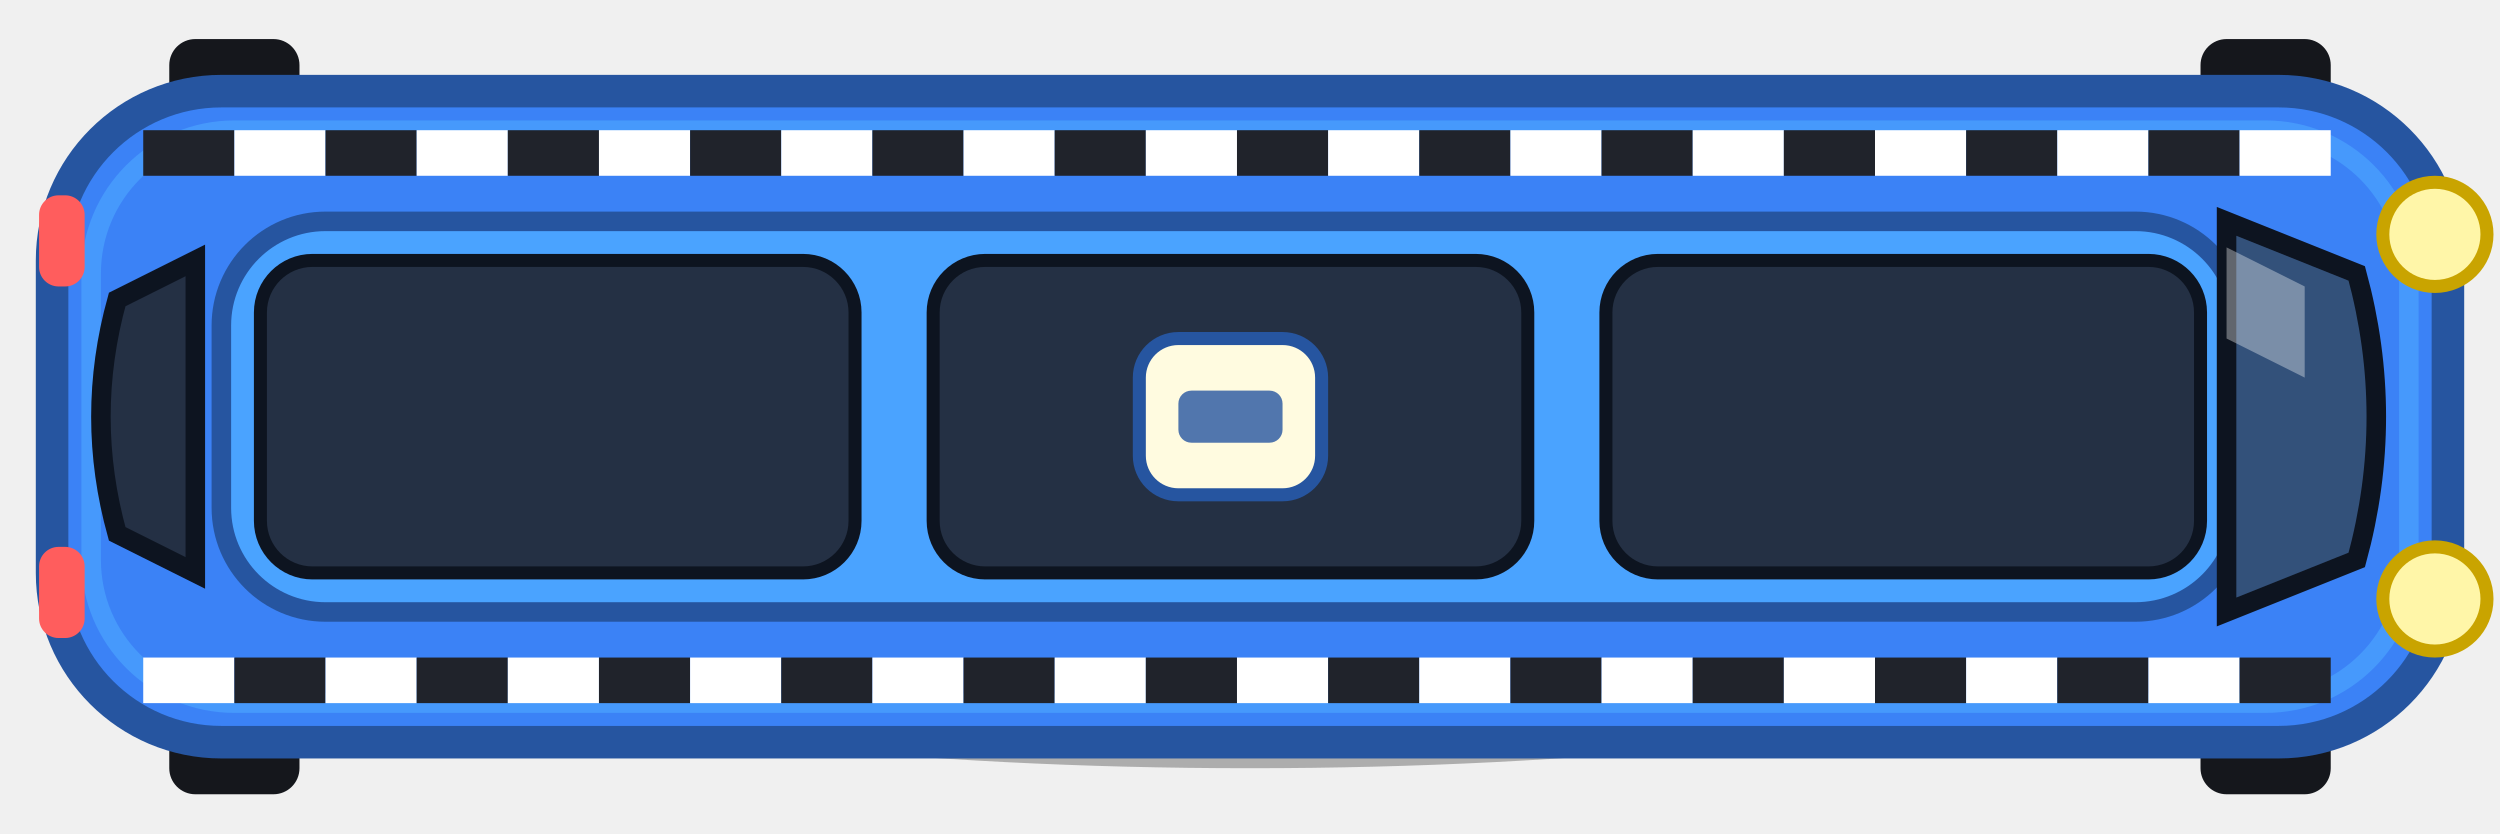
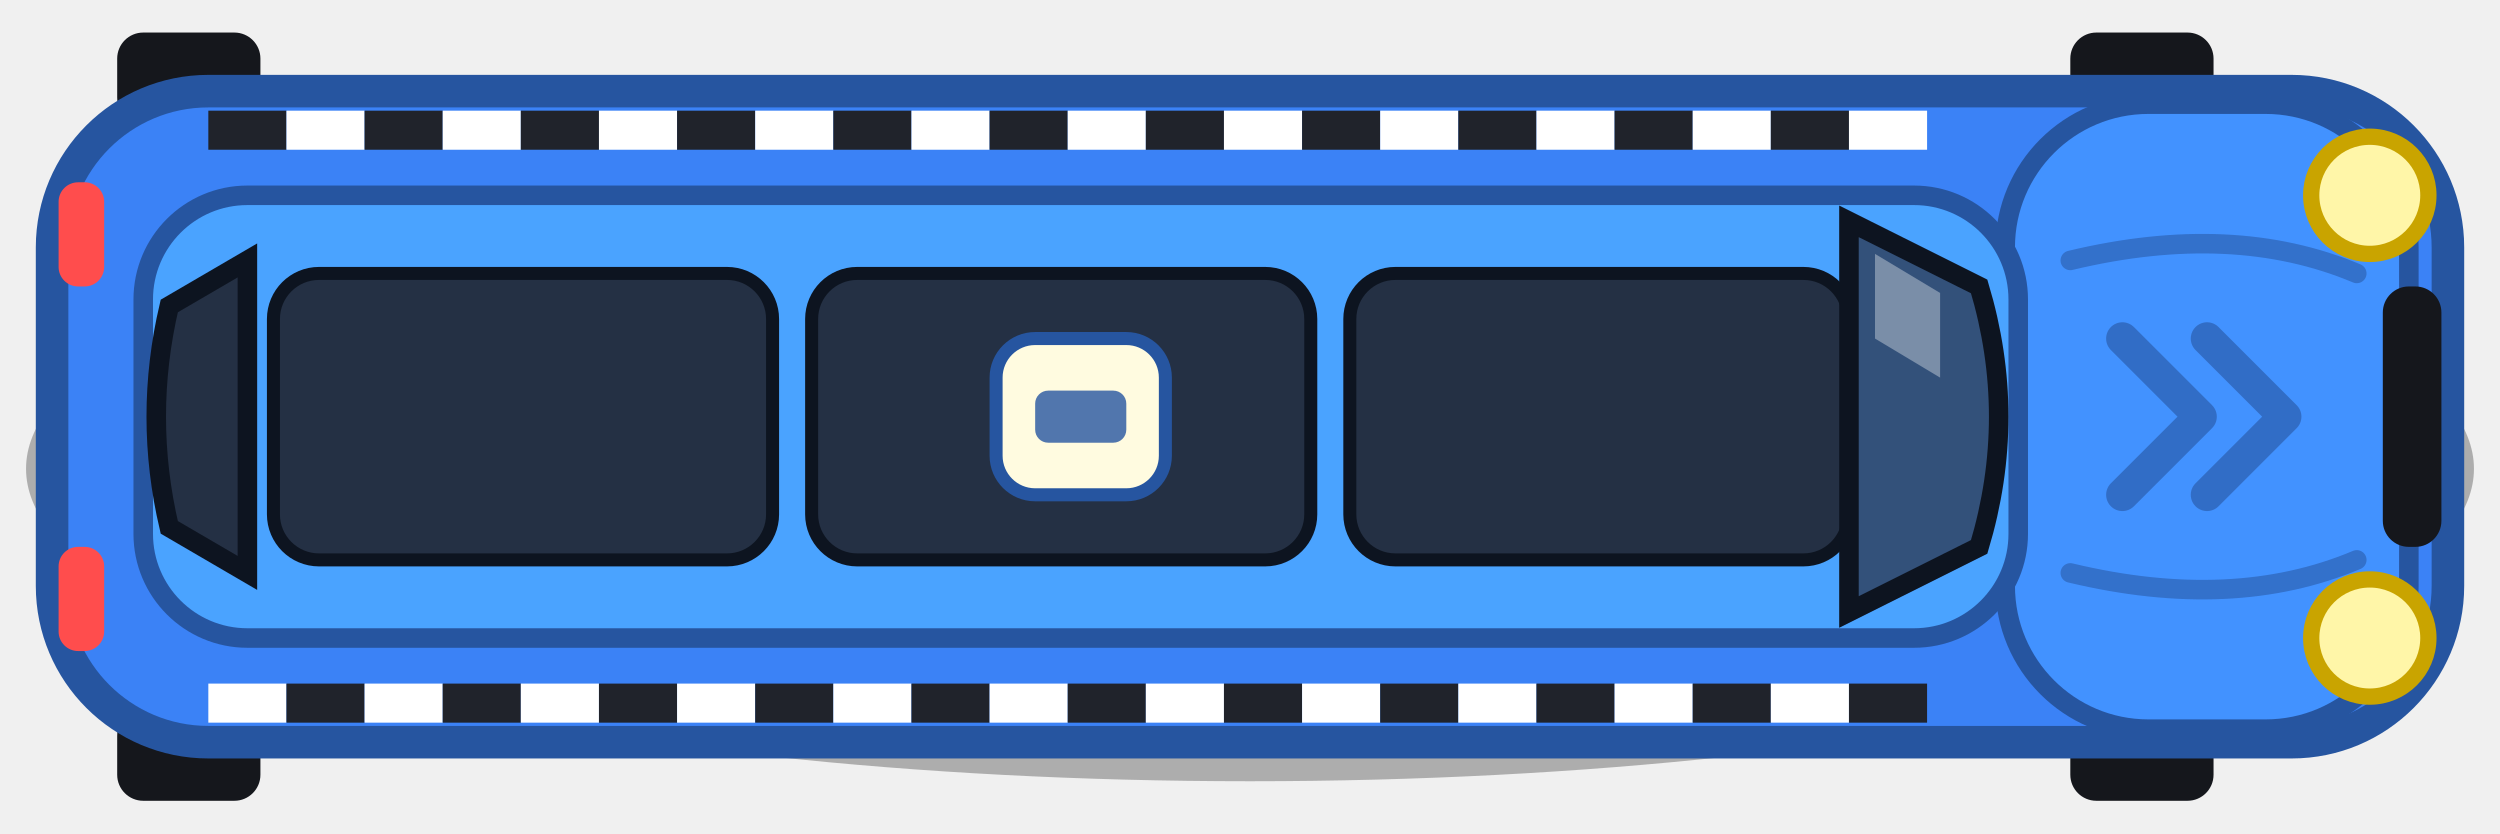
<svg xmlns="http://www.w3.org/2000/svg" width="384" height="128" viewBox="0 0 384 128">
-   <ellipse cx="192" cy="72" rx="186" ry="46" fill="#000" opacity="0.28" />
-   <rect x="338" y="6" width="20" height="14" rx="4" fill="#15171c" />
-   <rect x="338" y="108" width="20" height="14" rx="4" fill="#15171c" />
-   <rect x="26" y="6" width="20" height="14" rx="4" fill="#15171c" />
-   <rect x="26" y="108" width="20" height="14" rx="4" fill="#15171c" />
-   <rect x="8" y="14" width="368" height="100" rx="26" fill="#3b82f6" stroke="#2655a0" stroke-width="5" />
-   <rect x="14" y="20" width="356" height="88" rx="22" fill="none" stroke="#4aa3ff" stroke-width="3" opacity="0.7" />
-   <rect x="22" y="20" width="14" height="7" fill="#20232b" />
-   <rect x="22" y="101" width="14" height="7" fill="#ffffff" />
-   <rect x="36" y="20" width="14" height="7" fill="#ffffff" />
-   <rect x="36" y="101" width="14" height="7" fill="#20232b" />
-   <rect x="50" y="20" width="14" height="7" fill="#20232b" />
-   <rect x="50" y="101" width="14" height="7" fill="#ffffff" />
-   <rect x="64" y="20" width="14" height="7" fill="#ffffff" />
-   <rect x="64" y="101" width="14" height="7" fill="#20232b" />
-   <rect x="78" y="20" width="14" height="7" fill="#20232b" />
-   <rect x="78" y="101" width="14" height="7" fill="#ffffff" />
-   <rect x="92" y="20" width="14" height="7" fill="#ffffff" />
-   <rect x="92" y="101" width="14" height="7" fill="#20232b" />
-   <rect x="106" y="20" width="14" height="7" fill="#20232b" />
-   <rect x="106" y="101" width="14" height="7" fill="#ffffff" />
-   <rect x="120" y="20" width="14" height="7" fill="#ffffff" />
-   <rect x="120" y="101" width="14" height="7" fill="#20232b" />
-   <rect x="134" y="20" width="14" height="7" fill="#20232b" />
-   <rect x="134" y="101" width="14" height="7" fill="#ffffff" />
-   <rect x="148" y="20" width="14" height="7" fill="#ffffff" />
-   <rect x="148" y="101" width="14" height="7" fill="#20232b" />
-   <rect x="162" y="20" width="14" height="7" fill="#20232b" />
-   <rect x="162" y="101" width="14" height="7" fill="#ffffff" />
-   <rect x="176" y="20" width="14" height="7" fill="#ffffff" />
-   <rect x="176" y="101" width="14" height="7" fill="#20232b" />
-   <rect x="190" y="20" width="14" height="7" fill="#20232b" />
-   <rect x="190" y="101" width="14" height="7" fill="#ffffff" />
-   <rect x="204" y="20" width="14" height="7" fill="#ffffff" />
-   <rect x="204" y="101" width="14" height="7" fill="#20232b" />
-   <rect x="218" y="20" width="14" height="7" fill="#20232b" />
-   <rect x="218" y="101" width="14" height="7" fill="#ffffff" />
-   <rect x="232" y="20" width="14" height="7" fill="#ffffff" />
-   <rect x="232" y="101" width="14" height="7" fill="#20232b" />
-   <rect x="246" y="20" width="14" height="7" fill="#20232b" />
-   <rect x="246" y="101" width="14" height="7" fill="#ffffff" />
-   <rect x="260" y="20" width="14" height="7" fill="#ffffff" />
-   <rect x="260" y="101" width="14" height="7" fill="#20232b" />
-   <rect x="274" y="20" width="14" height="7" fill="#20232b" />
-   <rect x="274" y="101" width="14" height="7" fill="#ffffff" />
-   <rect x="288" y="20" width="14" height="7" fill="#ffffff" />
-   <rect x="288" y="101" width="14" height="7" fill="#20232b" />
-   <rect x="302" y="20" width="14" height="7" fill="#20232b" />
-   <rect x="302" y="101" width="14" height="7" fill="#ffffff" />
-   <rect x="316" y="20" width="14" height="7" fill="#ffffff" />
-   <rect x="316" y="101" width="14" height="7" fill="#20232b" />
-   <rect x="330" y="20" width="14" height="7" fill="#20232b" />
-   <rect x="330" y="101" width="14" height="7" fill="#ffffff" />
-   <rect x="344" y="20" width="14" height="7" fill="#ffffff" />
-   <rect x="344" y="101" width="14" height="7" fill="#20232b" />
-   <rect x="34" y="34" width="310" height="60" rx="16" fill="#4aa3ff" stroke="#2655a0" stroke-width="3" />
-   <rect x="40" y="40" width="91.333" height="48" rx="8" fill="#243044" stroke="#0d1420" stroke-width="2" />
-   <rect x="143.333" y="40" width="91.333" height="48" rx="8" fill="#243044" stroke="#0d1420" stroke-width="2" />
-   <rect x="246.667" y="40" width="91.333" height="48" rx="8" fill="#243044" stroke="#0d1420" stroke-width="2" />
-   <path d="M342 34 L362 42 Q368 64 362 86 L342 94 Z" fill="#33517a" stroke="#0d1420" stroke-width="3" />
-   <path d="M342 38 L354 44 L354 58 L342 52 Z" fill="#ffffff" opacity="0.35" />
-   <path d="M30 40 L18 46 Q13 64 18 82 L30 88 Z" fill="#243044" stroke="#0d1420" stroke-width="3" />
-   <rect x="175" y="52" width="28" height="24" rx="6" fill="#fffbe0" stroke="#2655a0" stroke-width="2" />
-   <rect x="181" y="60" width="16" height="8" rx="2" fill="#2655a0" opacity="0.8" />
-   <circle cx="374" cy="36" r="8" fill="#fff6a8" stroke="#c9a400" stroke-width="2" />
-   <circle cx="374" cy="92" r="8" fill="#fff6a8" stroke="#c9a400" stroke-width="2" />
-   <rect x="6" y="30" width="7" height="14" rx="3" fill="#ff5d5d" />
-   <rect x="6" y="84" width="7" height="14" rx="3" fill="#ff5d5d" />
+   <ellipse cx="192" cy="72" rx="188" ry="48" fill="#000" opacity="0.28" />
+   <rect x="18" y="5" width="22" height="14" rx="4" fill="#15171c" />
+   <rect x="18" y="109" width="22" height="14" rx="4" fill="#15171c" />
+   <rect x="318" y="5" width="22" height="14" rx="4" fill="#15171c" />
+   <rect x="318" y="109" width="22" height="14" rx="4" fill="#15171c" />
+   <rect x="8" y="14" width="368" height="100" rx="24" fill="#3b82f6" stroke="#2655a0" stroke-width="5" />
+   <rect x="308" y="16" width="62" height="96" rx="22" fill="#4292ff" stroke="#2655a0" stroke-width="3" />
+   <path d="M318 40 Q343 34 362 42 M318 88 Q343 94 362 86" fill="none" stroke="#2655a0" stroke-width="3" opacity="0.55" stroke-linecap="round" />
+   <path d="M326 52 L338 64 L326 76 M339 52 L351 64 L339 76" fill="none" stroke="#2655a0" stroke-width="5" opacity="0.6" stroke-linecap="round" stroke-linejoin="round" />
+   <rect x="366" y="44" width="9" height="40" rx="4" fill="#15171c" />
+   <circle cx="364" cy="30" r="9" fill="#fff6a8" stroke="#c9a400" stroke-width="2.5" />
+   <circle cx="364" cy="98" r="9" fill="#fff6a8" stroke="#c9a400" stroke-width="2.5" />
+   <rect x="32" y="17" width="12" height="6" fill="#20232b" />
+   <rect x="32" y="105" width="12" height="6" fill="#ffffff" />
+   <rect x="44" y="17" width="12" height="6" fill="#ffffff" />
+   <rect x="44" y="105" width="12" height="6" fill="#20232b" />
+   <rect x="56" y="17" width="12" height="6" fill="#20232b" />
+   <rect x="56" y="105" width="12" height="6" fill="#ffffff" />
+   <rect x="68" y="17" width="12" height="6" fill="#ffffff" />
+   <rect x="68" y="105" width="12" height="6" fill="#20232b" />
+   <rect x="80" y="17" width="12" height="6" fill="#20232b" />
+   <rect x="80" y="105" width="12" height="6" fill="#ffffff" />
+   <rect x="92" y="17" width="12" height="6" fill="#ffffff" />
+   <rect x="92" y="105" width="12" height="6" fill="#20232b" />
+   <rect x="104" y="17" width="12" height="6" fill="#20232b" />
+   <rect x="104" y="105" width="12" height="6" fill="#ffffff" />
+   <rect x="116" y="17" width="12" height="6" fill="#ffffff" />
+   <rect x="116" y="105" width="12" height="6" fill="#20232b" />
+   <rect x="128" y="17" width="12" height="6" fill="#20232b" />
+   <rect x="128" y="105" width="12" height="6" fill="#ffffff" />
+   <rect x="140" y="17" width="12" height="6" fill="#ffffff" />
+   <rect x="140" y="105" width="12" height="6" fill="#20232b" />
+   <rect x="152" y="17" width="12" height="6" fill="#20232b" />
+   <rect x="152" y="105" width="12" height="6" fill="#ffffff" />
+   <rect x="164" y="17" width="12" height="6" fill="#ffffff" />
+   <rect x="164" y="105" width="12" height="6" fill="#20232b" />
+   <rect x="176" y="17" width="12" height="6" fill="#20232b" />
+   <rect x="176" y="105" width="12" height="6" fill="#ffffff" />
+   <rect x="188" y="17" width="12" height="6" fill="#ffffff" />
+   <rect x="188" y="105" width="12" height="6" fill="#20232b" />
+   <rect x="200" y="17" width="12" height="6" fill="#20232b" />
+   <rect x="200" y="105" width="12" height="6" fill="#ffffff" />
+   <rect x="212" y="17" width="12" height="6" fill="#ffffff" />
+   <rect x="212" y="105" width="12" height="6" fill="#20232b" />
+   <rect x="224" y="17" width="12" height="6" fill="#20232b" />
+   <rect x="224" y="105" width="12" height="6" fill="#ffffff" />
+   <rect x="236" y="17" width="12" height="6" fill="#ffffff" />
+   <rect x="236" y="105" width="12" height="6" fill="#20232b" />
+   <rect x="248" y="17" width="12" height="6" fill="#20232b" />
+   <rect x="248" y="105" width="12" height="6" fill="#ffffff" />
+   <rect x="260" y="17" width="12" height="6" fill="#ffffff" />
+   <rect x="260" y="105" width="12" height="6" fill="#20232b" />
+   <rect x="272" y="17" width="12" height="6" fill="#20232b" />
+   <rect x="272" y="105" width="12" height="6" fill="#ffffff" />
+   <rect x="284" y="17" width="12" height="6" fill="#ffffff" />
+   <rect x="284" y="105" width="12" height="6" fill="#20232b" />
+   <rect x="22" y="30" width="288" height="68" rx="16" fill="#4aa3ff" stroke="#2655a0" stroke-width="3" />
+   <rect x="42" y="42" width="76.667" height="44" rx="7" fill="#243044" stroke="#0d1420" stroke-width="2" />
+   <rect x="124.667" y="42" width="76.667" height="44" rx="7" fill="#243044" stroke="#0d1420" stroke-width="2" />
+   <rect x="207.333" y="42" width="76.667" height="44" rx="7" fill="#243044" stroke="#0d1420" stroke-width="2" />
+   <path d="M284 34 L304 44 Q310 64 304 84 L284 94 Z" fill="#33517a" stroke="#0d1420" stroke-width="3" />
+   <path d="M288 39 L298 45 L298 58 L288 52 Z" fill="#ffffff" opacity="0.35" />
+   <path d="M38 40 L26 47 Q22 64 26 81 L38 88 Z" fill="#243044" stroke="#0d1420" stroke-width="3" />
+   <rect x="153" y="52" width="26" height="24" rx="6" fill="#fffbe0" stroke="#2655a0" stroke-width="2" />
+   <rect x="159" y="60" width="14" height="8" rx="2" fill="#2655a0" opacity="0.8" />
+   <rect x="9" y="28" width="7" height="16" rx="3" fill="#ff4d4d" />
+   <rect x="9" y="84" width="7" height="16" rx="3" fill="#ff4d4d" />
</svg>
